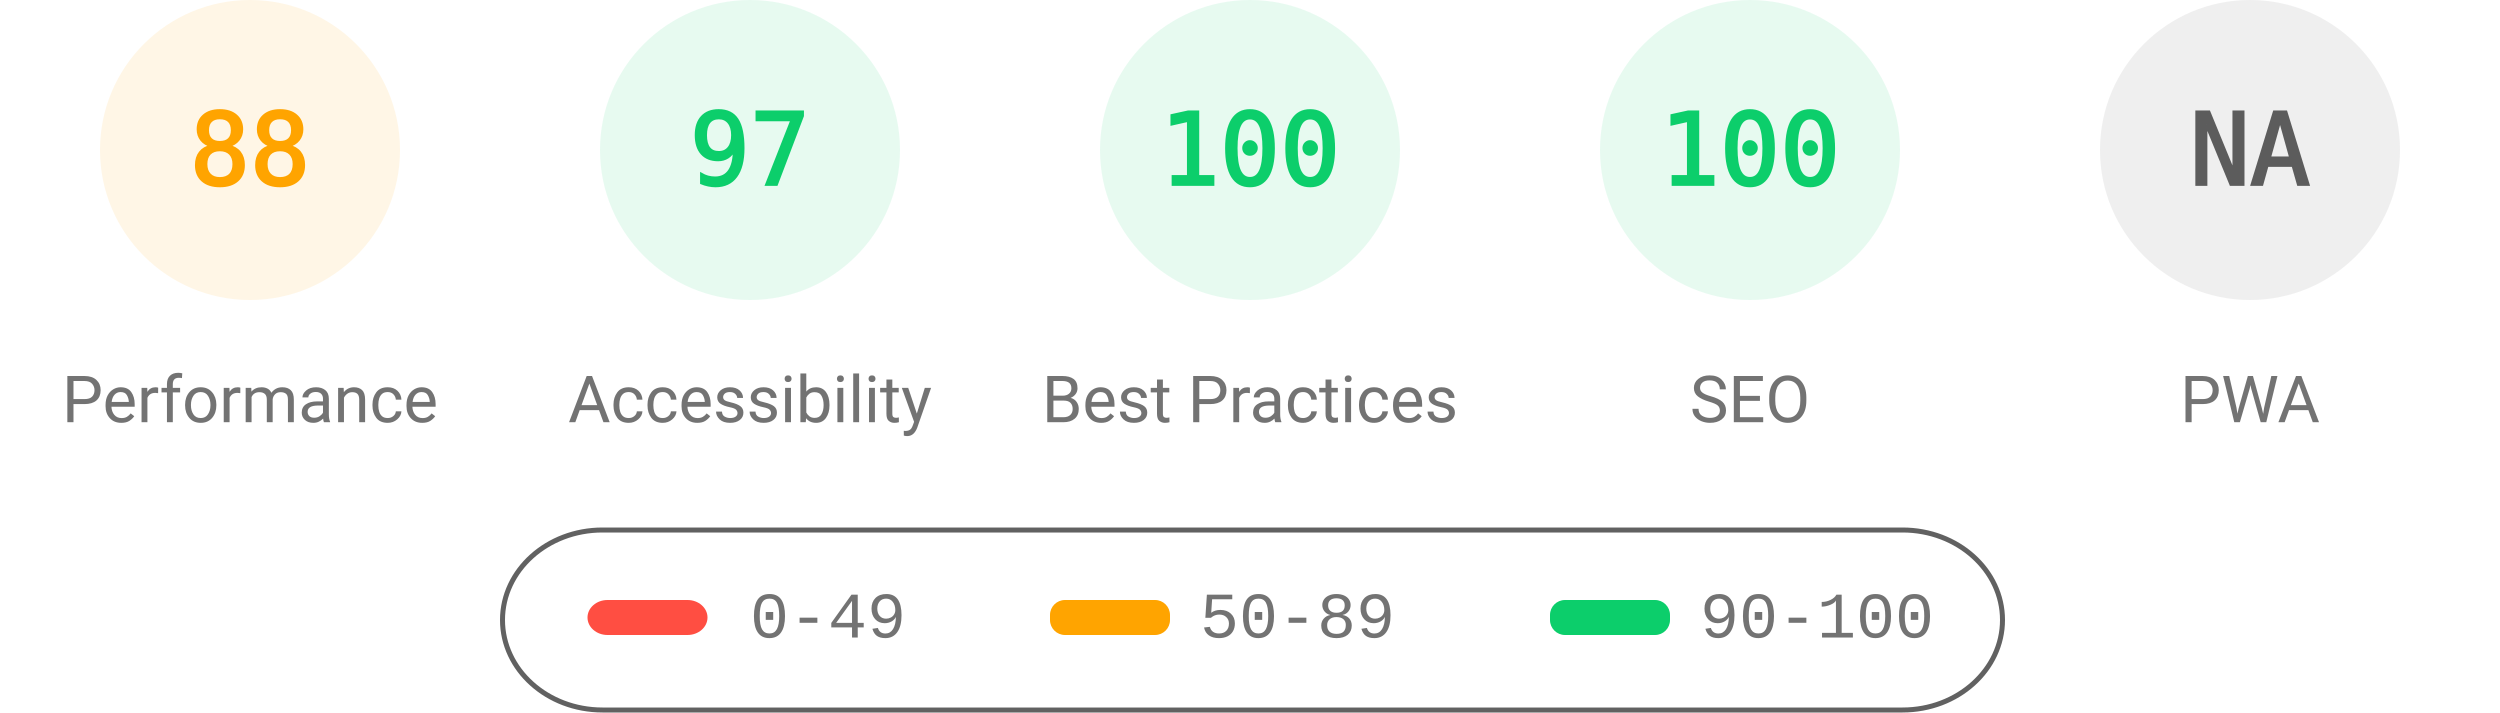
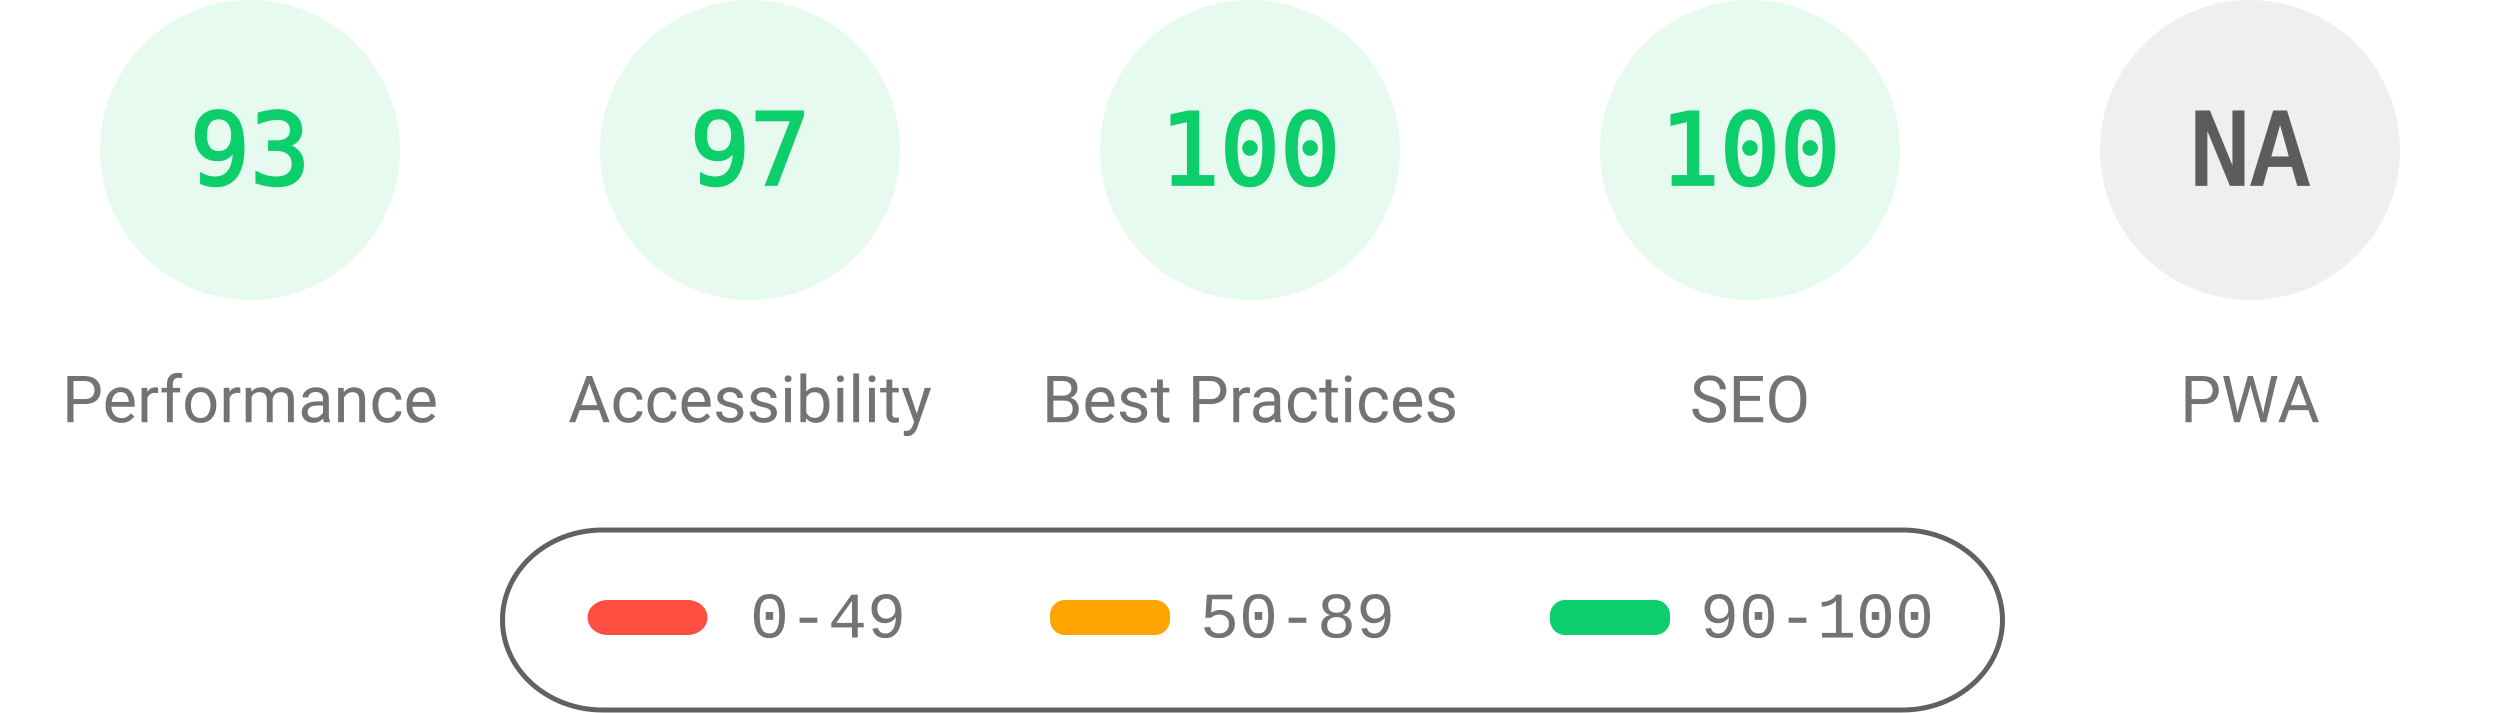
<svg xmlns="http://www.w3.org/2000/svg" fill="none" width="1000" height="285">
  <style>.gauge-base{opacity:.1}.gauge-arc{fill:none;animation-delay:250ms;stroke-linecap:round;transform:rotate(-90deg);transform-origin:100px 60px;animation:load-gauge 1s ease forwards}.guage-text{font-size:40px;font-family:monospace;text-align:center}.guage-red{color:#ff4e42;fill:#ff4e42;stroke:#ff4e42}.guage-orange{color:#ffa400;fill:#ffa400;stroke:#ffa400}.guage-green{color:#0cce6b;fill:#0cce6b;stroke:#0cce6b}.guage-undefined{color:#5c5c5c;fill:#5c5c5c;stroke:#5c5c5c}.guage-title{color:#737373;fill:#737373;stroke:none;font-size:26px;line-height:26px;font-family:Roboto,Halvetica,Arial,sans-serif}@keyframes load-gauge{from{stroke-dasharray:0 352.858}}</style>
-   <svg class="guage-div guage-perf guage-orange" viewBox="0 0 200 200" width="200" height="200">
+   <svg class="guage-div guage-perf guage-green" viewBox="0 0 200 200" width="200" height="200">
    <circle class="gauge-base" r="56" cx="100" cy="60" stroke-width="8" />
-     <circle class="gauge-arc guage-arc-1" r="56" cx="100" cy="60" stroke-width="8" style="stroke-dasharray:309.635,351.858" />
-     <text class="guage-text" x="100" y="60" alignment-baseline="central" dominant-baseline="central" text-anchor="middle">88</text>
+     <circle class="gauge-arc guage-arc-1" r="56" cx="100" cy="60" stroke-width="8" style="stroke-dasharray:327.228,351.858" />
+     <text class="guage-text" x="100" y="60" alignment-baseline="central" dominant-baseline="central" text-anchor="middle">93</text>
    <text class="guage-title" x="100" y="160" alignment-baseline="central" dominant-baseline="central" text-anchor="middle">Performance</text>
  </svg>
  <svg class="guage-div guage-acc guage-green" viewBox="0 0 200 200" width="200" height="200" x="200">
    <circle class="gauge-base" r="56" cx="100" cy="60" stroke-width="8" />
    <circle class="gauge-arc guage-arc-2" r="56" cx="100" cy="60" stroke-width="8" style="stroke-dasharray:341.302,351.858" />
    <text class="guage-text" x="100" y="60" alignment-baseline="central" dominant-baseline="central" text-anchor="middle">97</text>
    <text class="guage-title" x="100" y="160" alignment-baseline="central" dominant-baseline="central" text-anchor="middle">Accessibility</text>
  </svg>
  <svg class="guage-div guage-best guage-green" viewBox="0 0 200 200" width="200" height="200" x="400">
    <circle class="gauge-base" r="56" cx="100" cy="60" stroke-width="8" />
    <circle class="gauge-arc guage-arc-3" r="56" cx="100" cy="60" stroke-width="8" style="stroke-dasharray:351.858,351.858" />
    <text class="guage-text" x="100" y="60" alignment-baseline="central" dominant-baseline="central" text-anchor="middle">100</text>
    <text class="guage-title" x="100" y="160" alignment-baseline="central" dominant-baseline="central" text-anchor="middle">Best Practices</text>
  </svg>
  <svg class="guage-div guage-seo guage-green" viewBox="0 0 200 200" width="200" height="200" x="600">
    <circle class="gauge-base" r="56" cx="100" cy="60" stroke-width="8" />
    <circle class="gauge-arc guage-arc-4" r="56" cx="100" cy="60" stroke-width="8" style="stroke-dasharray:351.858,351.858" />
    <text class="guage-text" x="100" y="60" alignment-baseline="central" dominant-baseline="central" text-anchor="middle">100</text>
    <text class="guage-title" x="100" y="160" alignment-baseline="central" dominant-baseline="central" text-anchor="middle">SEO</text>
  </svg>
  <svg class="guage-div guage-pwa guage-undefined" viewBox="0 0 200 200" width="200" height="200" x="800">
    <circle class="gauge-base" r="56" cx="100" cy="60" stroke-width="8" />
    <circle class="gauge-arc guage-arc-4" r="56" cx="100" cy="60" stroke-width="8" style="stroke-dasharray:351.858,351.858" />
    <text class="guage-text" x="100" y="60" alignment-baseline="central" dominant-baseline="central" text-anchor="middle">NA</text>
    <text class="guage-title" x="100" y="160" alignment-baseline="central" dominant-baseline="central" text-anchor="middle">PWA</text>
  </svg>
  <svg width="604" height="76" x="200" y="210">
    <path fill="none" id="canvas_background" d="M-1-1h604v80H-1z" />
    <rect fill-opacity="0" stroke="#616161" stroke-width="2" rx="40" id="svg_2" height="72" width="600" y="2" x="1" fill="#000" />
    <rect stroke="#000" rx="8" id="svg_3" height="14" width="48" y="30" x="35" stroke-opacity="null" stroke-width="0" fill="#ff4e42" />
    <rect stroke="#000" rx="6" id="svg_4" height="14" width="48" y="30" x="220" stroke-opacity="null" stroke-width="0" fill="#ffa400" />
    <rect stroke="#000" rx="6" id="svg_5" height="14" width="48" y="30" x="420" stroke-opacity="null" stroke-width="0" fill="#0cce6b" />
    <text xml:space="preserve" text-anchor="start" font-family="'Courier New', Courier, monospace" font-size="26" id="svg_6" y="45" x="100" stroke-opacity="null" stroke-width="0" stroke="#000" fill="#737373">0-49</text>
    <text xml:space="preserve" text-anchor="start" font-family="'Courier New', Courier, monospace" font-size="26" id="svg_7" y="45" x="280" stroke-opacity="null" stroke-width="0" stroke="#000" fill="#737373">50-89</text>
    <text xml:space="preserve" text-anchor="start" font-family="'Courier New', Courier, monospace" font-size="26" id="svg_8" y="45" x="480" stroke-opacity="null" stroke-width="0" stroke="#000" fill="#737373">90-100</text>
  </svg>
</svg>
